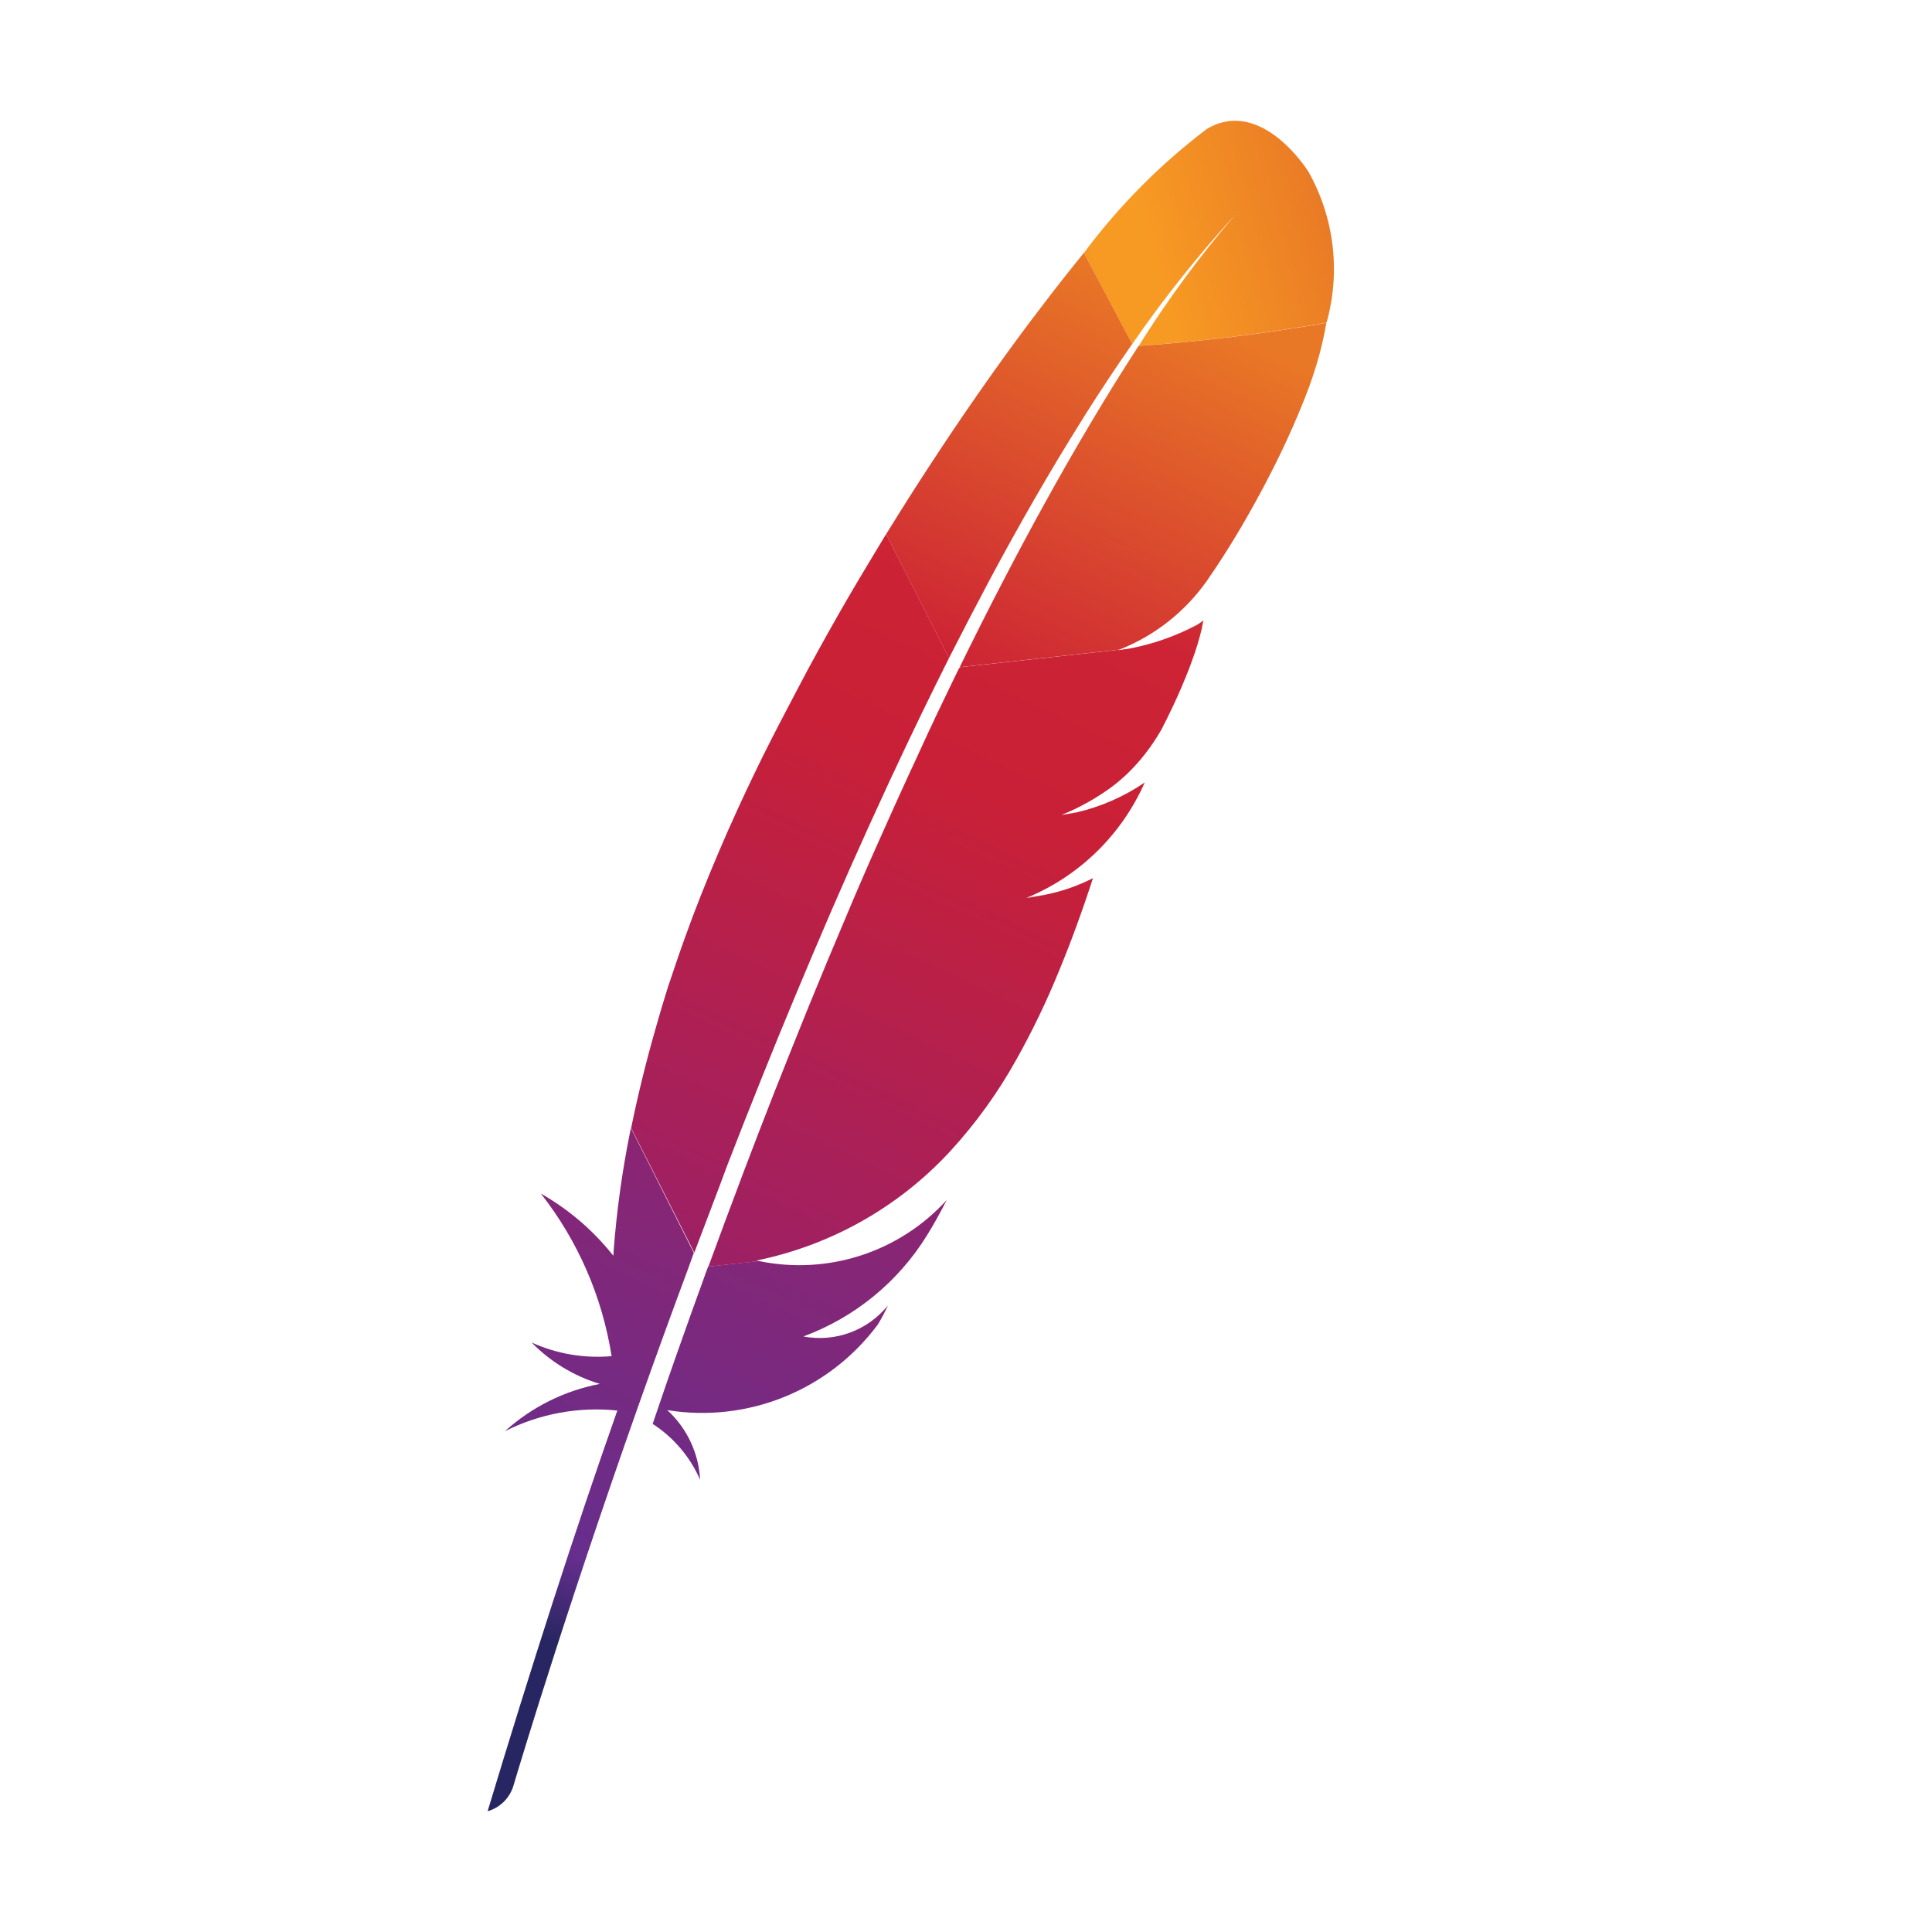
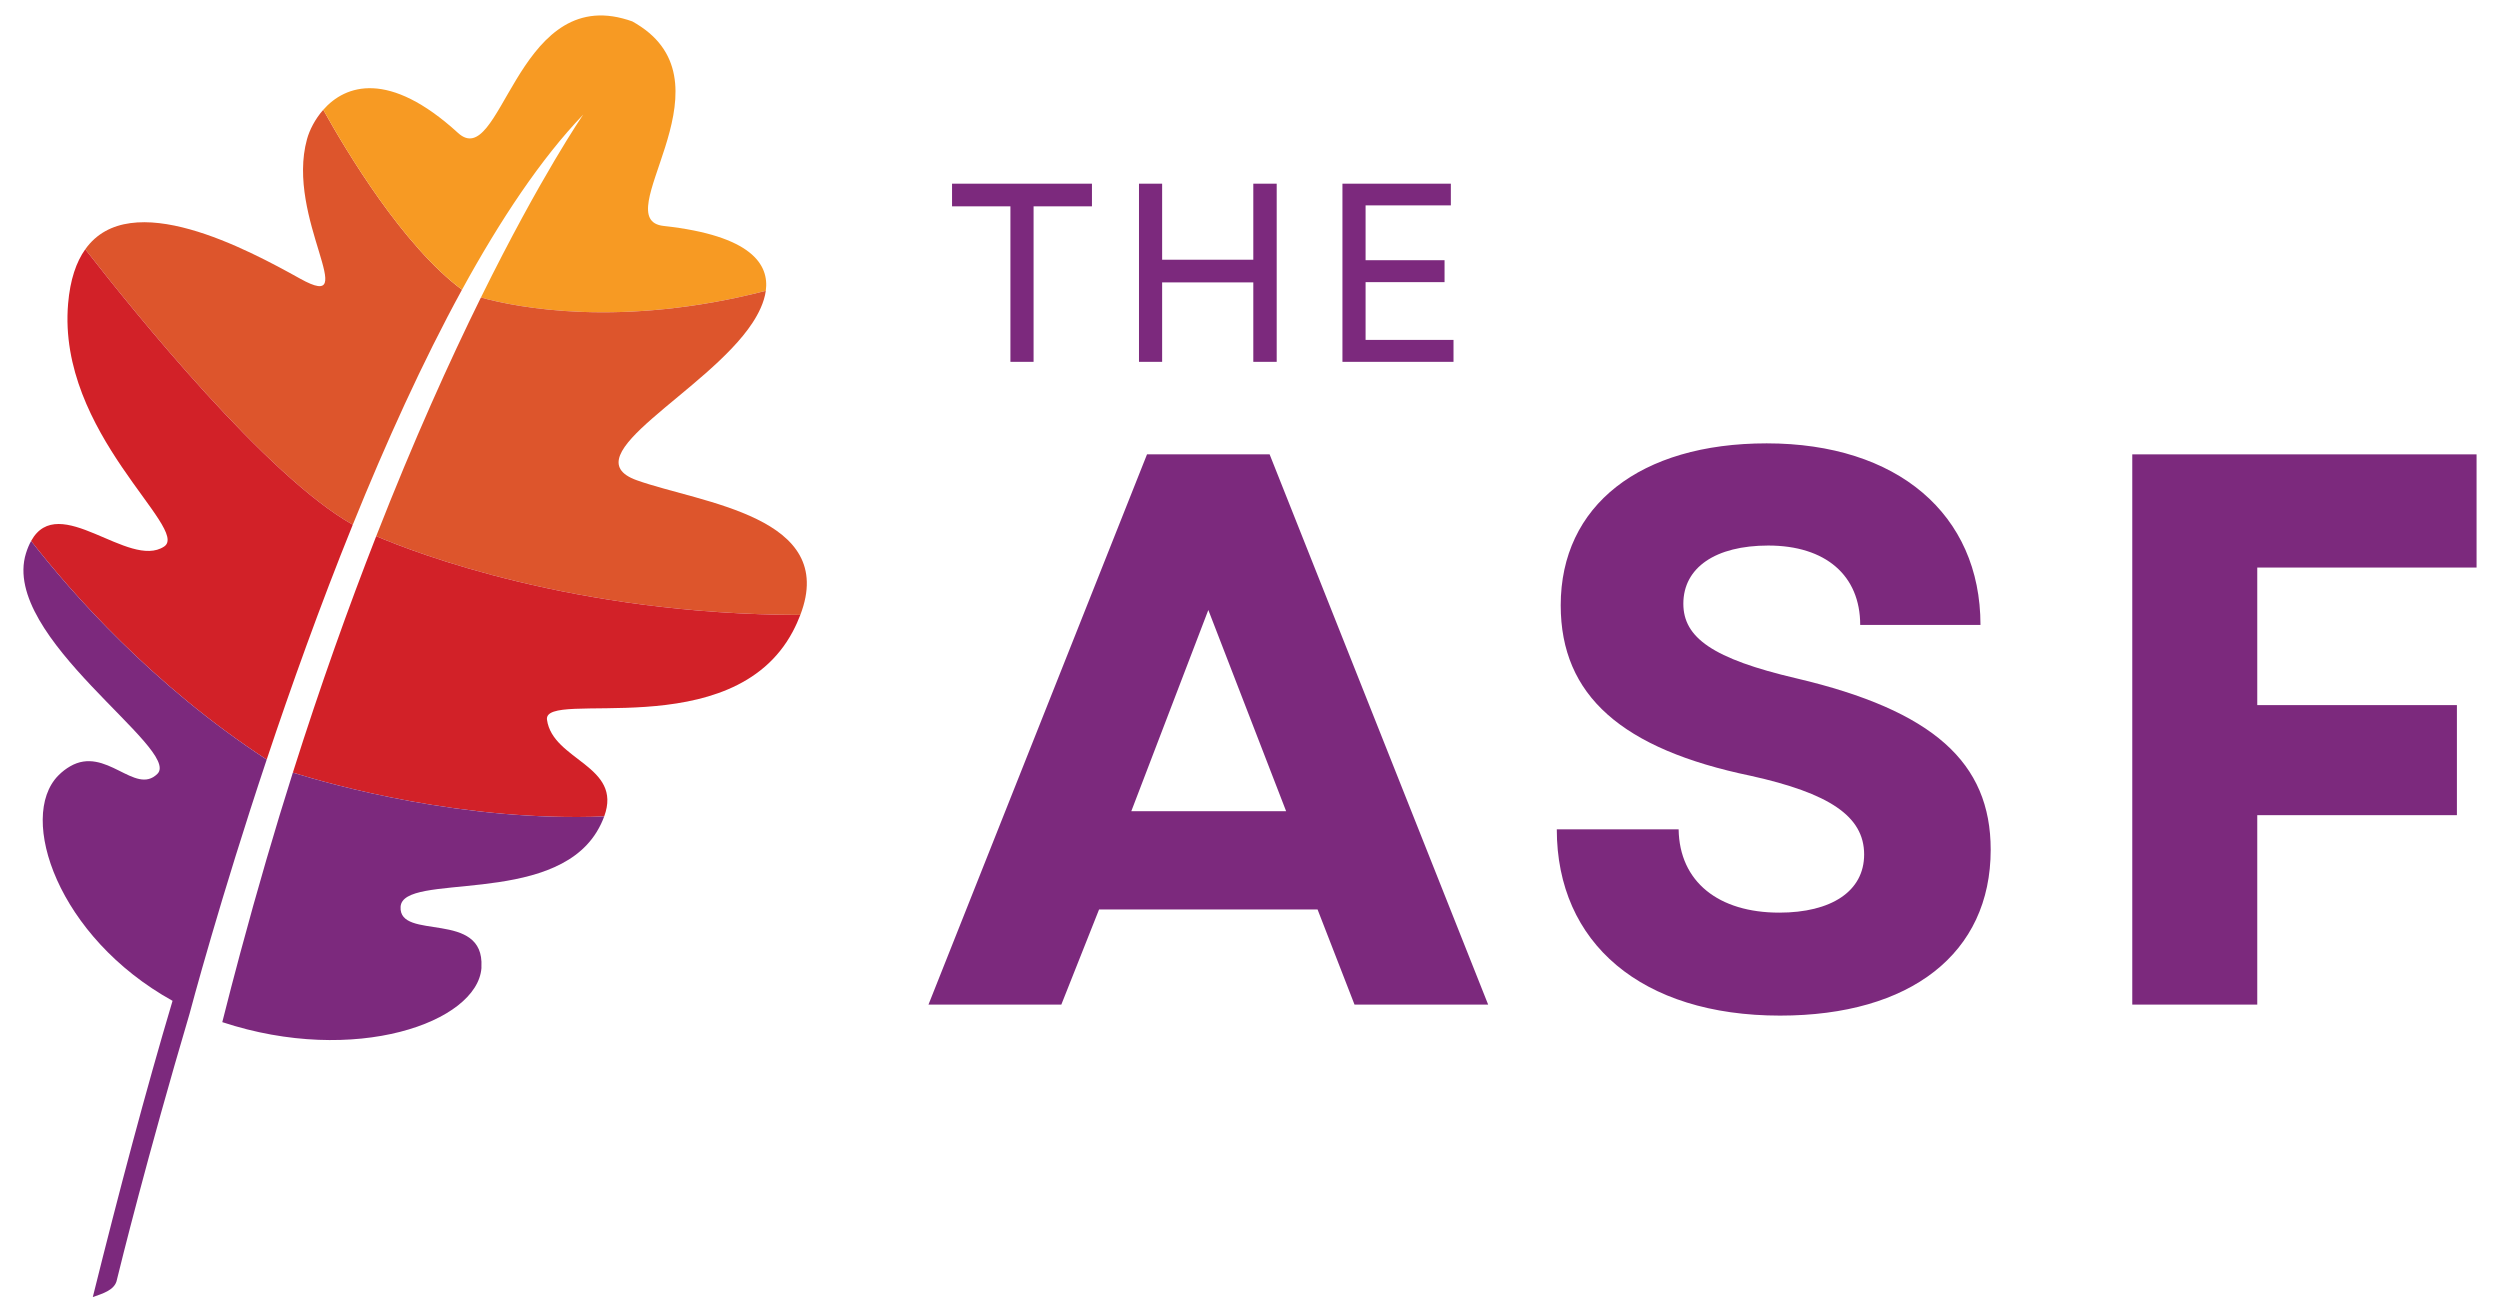
- <svg xmlns="http://www.w3.org/2000/svg" xmlns:xlink="http://www.w3.org/1999/xlink" width="800px" height="800px" viewBox="0 0 32 32">
+ <svg xmlns="http://www.w3.org/2000/svg" id="Layer_1" viewBox="0 0 1000 525">
  <defs>
-     <linearGradient id="a" x1="-5602.682" y1="768.541" x2="-5598.727" y2="763.917" gradientTransform="matrix(0.423, -0.906, -0.906, -0.423, 3082.853, -4748.551)" gradientUnits="userSpaceOnUse">
-       <stop offset="0" stop-color="#f69923" />
-       <stop offset="0.312" stop-color="#f79a23" />
-       <stop offset="0.838" stop-color="#e97826" />
-     </linearGradient>
-     <linearGradient id="b" x1="-5631.952" y1="769.052" x2="-5603.737" y2="769.052" gradientTransform="matrix(0.423, -0.906, -0.906, -0.423, 3082.853, -4748.551)" gradientUnits="userSpaceOnUse">
-       <stop offset="0.323" stop-color="#9e2064" />
-       <stop offset="0.63" stop-color="#c92037" />
-       <stop offset="0.751" stop-color="#cd2335" />
-       <stop offset="1" stop-color="#e97826" />
-     </linearGradient>
-     <linearGradient id="c" x1="-5628.546" y1="766.221" x2="-5611.733" y2="766.221" gradientTransform="matrix(0.423, -0.906, -0.906, -0.423, 3082.853, -4748.551)" gradientUnits="userSpaceOnUse">
-       <stop offset="0" stop-color="#282662" />
-       <stop offset="0.095" stop-color="#662e8d" />
-       <stop offset="0.788" stop-color="#9f2064" />
-       <stop offset="0.949" stop-color="#cd2032" />
-     </linearGradient>
-     <linearGradient id="d" x1="-5630.367" y1="769.316" x2="-5602.152" y2="769.316" xlink:href="#b" />
-     <linearGradient id="e" x1="-5628.31" y1="768.933" x2="-5613.482" y2="768.933" xlink:href="#c" />
-     <linearGradient id="f" x1="-5630.367" y1="766.394" x2="-5602.152" y2="766.394" xlink:href="#b" />
-     <linearGradient id="g" x1="-5632.118" y1="766.539" x2="-5603.902" y2="766.539" xlink:href="#b" />
-     <linearGradient id="h" x1="-5630.367" y1="765.526" x2="-5602.152" y2="765.526" xlink:href="#b" />
-     <linearGradient id="i" x1="-5630.367" y1="765.625" x2="-5602.152" y2="765.625" xlink:href="#b" />
-     <linearGradient id="j" x1="-5614.516" y1="765.645" x2="-5608.28" y2="765.645" xlink:href="#b" />
+     <style>
+       .cls-1 {
+         fill: #7c297d;
+       }
+ 
+       .cls-2 {
+         fill: #f79a23;
+       }
+ 
+       .cls-3 {
+         fill: #dd552c;
+       }
+ 
+       .cls-4 {
+         fill: #d22128;
+       }
+     </style>
  </defs>
-   <path d="M19.993,2.133a10.267,10.267,0,0,0-2.04,2.056l.8,1.51a19.733,19.733,0,0,1,1.708-2.144c.044-.049.068-.072.068-.072l-.068.072a17.865,17.865,0,0,0-1.6,2.174,30.1,30.1,0,0,0,3.111-.385,3.288,3.288,0,0,0-.3-2.5S20.9,1.6,19.993,2.133Z" style="fill:url(#a)" />
-   <path d="M18.638,10.749l.018,0-.115.013-.021.009Z" style="fill:none" />
-   <path d="M17.821,13.455c-.066.015-.132.026-.2.036C17.689,13.481,17.756,13.469,17.821,13.455Z" style="fill:none" />
-   <path d="M12.27,19.524c.009-.023.017-.045.025-.068q.264-.7.523-1.357.291-.741.575-1.436.3-.733.59-1.418.305-.718.6-1.384.24-.542.474-1.049.078-.169.155-.335.153-.329.3-.645.138-.291.274-.57c.03-.062.06-.123.09-.185l.015-.03-.1.011-.078-.154c-.007.015-.015.03-.023.045q-.211.418-.417.845-.119.246-.238.495-.328.689-.645,1.389T13.766,15.1q-.3.7-.594,1.4t-.567,1.387q-.289.72-.562,1.426-.062.159-.123.318-.219.569-.426,1.124l.123.243.11-.012.012-.033Q12.008,20.216,12.27,19.524Z" style="fill:none" />
-   <path d="M17.57,13.5Z" style="fill:none" />
-   <path d="M17.305,14.818l-.315.055h0l.161-.025C17.2,14.839,17.253,14.829,17.305,14.818Z" style="fill:#be202e" />
-   <path d="M17.305,14.818l-.315.055h0l.161-.025C17.2,14.839,17.253,14.829,17.305,14.818Z" style="fill:#be202e;opacity:0.35;isolation:isolate" />
-   <path d="M17.573,13.5h0l.05-.007c.068-.01.135-.022.2-.036l-.248.042Z" style="fill:#be202e" />
-   <path d="M17.573,13.5h0l.05-.007c.068-.01.135-.022.2-.036l-.248.042Z" style="fill:#be202e;opacity:0.35;isolation:isolate" />
-   <path d="M16.394,9.6q.365-.682.739-1.332.388-.674.784-1.305l.046-.075q.392-.62.79-1.191l-.8-1.51-.182.225c-.231.288-.47.6-.716.925-.277.37-.562.764-.851,1.179-.267.383-.538.784-.809,1.2-.231.353-.462.717-.692,1.09l-.026.042L15.718,10.9Q16.052,10.244,16.394,9.6Z" style="fill:url(#b)" />
-   <path d="M11.651,21.192q-.207.568-.415,1.159l-.006.017-.059.167c-.093.266-.175.5-.361,1.049a2.107,2.107,0,0,1,.786.926,1.68,1.68,0,0,0-.544-1.154,3.621,3.621,0,0,0,3.489-1.42,2.791,2.791,0,0,0,.165-.313,1.451,1.451,0,0,1-1.4.513l0,0,0,0a4.059,4.059,0,0,0,2.046-1.672c.111-.178.218-.372.328-.587a3.3,3.3,0,0,1-3.109,1.01l-.842.092C11.7,21.05,11.677,21.121,11.651,21.192Z" style="fill:url(#c)" />
-   <path d="M12.044,19.306q.273-.706.562-1.426.276-.69.567-1.387t.594-1.4q.308-.711.629-1.419t.645-1.389q.118-.248.238-.495.207-.426.417-.845c.007-.015.015-.03.023-.045L14.677,8.847l-.051.083c-.242.4-.484.8-.721,1.216s-.475.844-.7,1.276q-.291.547-.568,1.1l-.11.225c-.227.467-.432.918-.617,1.352q-.315.737-.556,1.406c-.107.293-.2.576-.292.847-.073.232-.142.464-.208.7q-.234.818-.4,1.631L11.5,20.748q.208-.554.426-1.124Z" style="fill:url(#d)" />
-   <path d="M10.435,18.755a16.07,16.07,0,0,0-.272,1.974c0,.023,0,.046-.005.069a4.15,4.15,0,0,0-1.2-1.029,5.825,5.825,0,0,1,1.172,2.693,2.642,2.642,0,0,1-1.325-.226,2.662,2.662,0,0,0,1.13.686,3.247,3.247,0,0,0-1.571.783,3.359,3.359,0,0,1,1.861-.342C9.51,25.389,8.793,27.626,8.076,30a.625.625,0,0,0,.425-.413c.128-.43.976-3.251,2.306-6.959l.115-.318.032-.089q.211-.583.437-1.19l.1-.277,0-.005L10.45,18.684C10.445,18.707,10.439,18.731,10.435,18.755Z" style="fill:url(#e)" />
-   <path d="M15.88,11.078l-.09.185q-.135.279-.274.57-.15.315-.3.645c-.052.111-.1.222-.155.335q-.234.508-.474,1.049-.3.666-.6,1.384-.291.685-.59,1.418-.284.7-.575,1.436-.259.661-.523,1.357c-.009.023-.017.045-.025.068q-.262.693-.529,1.422l-.012.033.842-.092-.05-.009a6,6,0,0,0,3.21-1.807,7.984,7.984,0,0,0,1.1-1.524,13.139,13.139,0,0,0,.706-1.467c.195-.472.382-.982.562-1.536a3.053,3.053,0,0,1-.788.274c-.051.011-.1.021-.156.03s-.107.018-.161.025h0a3.668,3.668,0,0,0,1.962-1.913,3.344,3.344,0,0,1-1.13.495c-.066.015-.132.026-.2.036l-.05.007h0a3.821,3.821,0,0,0,.839-.469c.051-.038.1-.078.148-.12.073-.063.142-.129.208-.2.042-.044.083-.09.123-.138a3.27,3.27,0,0,0,.263-.362c.025-.04.05-.08.074-.122.031-.06.061-.119.09-.178.131-.264.236-.5.319-.706.042-.1.078-.2.109-.288.013-.035.025-.07.036-.1.033-.1.06-.187.081-.265a2.605,2.605,0,0,0,.062-.275h0a1.01,1.01,0,0,1-.109.075,3.965,3.965,0,0,1-1.162.4l.773-.085-.773.085-.018,0-.119.019.021-.009-2.645.29Z" style="fill:url(#f)" />
-   <path d="M18.858,5.73c-.235.361-.492.771-.768,1.236l-.044.074q-.358.6-.759,1.327-.346.626-.719,1.347-.326.629-.672,1.336l2.645-.29A3.216,3.216,0,0,0,19.99,9.62c.089-.128.178-.262.267-.4.272-.424.538-.891.776-1.355a14.074,14.074,0,0,0,.588-1.294,6.8,6.8,0,0,0,.233-.7c.048-.184.086-.358.115-.524A30.152,30.152,0,0,1,18.858,5.73Z" style="fill:url(#g)" />
-   <path d="M17.149,14.848c-.053.009-.107.018-.161.025h0C17.042,14.866,17.1,14.857,17.149,14.848Z" style="fill:#be202e" />
-   <path d="M17.149,14.848c-.053.009-.107.018-.161.025h0C17.042,14.866,17.1,14.857,17.149,14.848Z" style="fill:#be202e;opacity:0.35;isolation:isolate" />
-   <path d="M17.149,14.848c-.053.009-.107.018-.161.025h0C17.042,14.866,17.1,14.857,17.149,14.848Z" style="fill:url(#h)" />
-   <path d="M17.57,13.5l.05-.007-.05.007Z" style="fill:#be202e" />
-   <path d="M17.57,13.5l.05-.007-.05.007Z" style="fill:#be202e;opacity:0.35;isolation:isolate" />
-   <path d="M17.57,13.5l.05-.007-.05.007Z" style="fill:url(#i)" />
-   <path d="M17.572,13.5h0Z" style="fill:#be202e" />
-   <path d="M17.572,13.5h0Z" style="fill:#be202e;opacity:0.35;isolation:isolate" />
-   <path d="M17.572,13.5h0Z" style="fill:url(#j)" />
+   <g>
+     <g>
+       <path class="cls-1" d="M458.804,181.745h49.045l87.413,220.094h-53.455l-14.778-38.045h-87.406l-15.094,38.045h-53.138l87.413-220.094ZM514.454,324.491l-31.124-80.492-30.814,80.492h61.938Z" />
+       <path class="cls-1" d="M622.717,331.722h48.735c.316,21.066,16.036,33.332,40.246,33.332,20.749,0,33.958-8.489,33.958-23.267,0-15.41-14.151-24.526-45.275-31.447-51.57-10.691-76.096-32.066-76.096-68.226,0-39.93,31.756-64.772,82.384-64.772,52.189,0,85.521,28.296,85.521,72.629h-48.109c0-19.807-13.835-31.756-36.786-31.756-21.066,0-33.958,8.806-33.958,23.267,0,13.525,11.633,22.015,45.275,29.871,54.714,12.892,77.664,33.642,77.664,68.542,0,41.505-32.073,66.347-84.262,66.347-55.34,0-89.298-28.929-89.298-74.52Z" />
+       <path class="cls-1" d="M852.909,181.745h137.717v45.275h-87.722v55.023h79.859v44.023h-79.859v75.773h-49.994v-220.094Z" />
+     </g>
+     <g>
+       <path class="cls-3" d="M141.108,209.888c13.187-32.608,27.901-65.152,43.688-93.997-23.567-17.504-46.196-55.249-55.493-71.972-3.339,3.794-5.507,8.163-6.49,11.718-8.759,31.625,22.42,69.814-2.693,55.862-20.924-11.627-68.04-37.089-86.012-11.782,20.128,25.862,72.773,90.93,107.001,110.172Z" />
+       <path class="cls-2" d="M184.796,115.891c15.298-27.949,31.6-52.428,48.502-70.064,0,0-16.858,24.401-40.936,73.181,14.582,4.016,56.112,12.256,113.96-2.686,1.422-10.513-5.645-22.075-40.864-25.946-22.993-2.525,27.598-54.902-9.052-79.674-1.183-.801-2.346-1.508-3.486-2.141-1.229-.441-2.526-.845-3.911-1.205-42.803-11.169-48.735,61.409-65.815,45.807-27.601-25.213-45.023-19.322-53.891-9.244,9.297,16.723,31.926,54.468,55.493,71.972Z" />
+       <path class="cls-4" d="M106.682,303.838c9.663-28.946,21.286-61.466,34.426-93.95-34.227-19.241-86.873-84.309-107.001-110.172-3.593,5.056-6.049,12.108-6.867,21.752-4.389,51.802,49.052,90.153,38.398,97.158-14.092,9.267-42.141-22.261-53.196-2.228,16.023,20.584,48.661,57.777,94.239,87.44Z" />
+       <path class="cls-3" d="M254.756,192.118c-27.059-9.651,28.276-35.533,46.245-62.991,2.299-3.511,4.676-8.049,5.32-12.805-57.848,14.942-99.378,6.702-113.96,2.686-12.465,25.256-26.859,57.084-41.87,95.458,15.634,6.685,79.47,31.379,169.637,31.507,15.16-39.485-39.691-44.699-65.371-53.855Z" />
+       <path class="cls-4" d="M117.137,309.049c15.9,4.955,68.584,19.756,124.537,17.528,7.517-20.352-20.586-22.338-22.875-38.661-1.772-12.63,73.957,10.614,98.323-35.311,1.232-2.323,2.193-4.514,3.006-6.631-90.166-.128-154.002-24.822-169.637-31.507-10.97,28.044-22.255,59.517-33.354,94.583Z" />
+       <path class="cls-1" d="M117.137,309.049c-7.145,22.57-14.193,46.682-21.035,72.164-2.427,9.035-4.825,18.238-7.19,27.643,53.106,17.531,102.009.04,103.666-21.638.013-.172-.019-.3-.008-.465,1.264-22.961-33.15-10.233-32.335-24.038.818-13.906,60.081-.081,78.408-29.895,1.405-2.286,2.321-4.315,3.031-6.244-55.953,2.228-108.637-12.573-124.537-17.528Z" />
+       <path class="cls-1" d="M12.442,216.398c-.774,1.404-1.473,3.026-2.069,4.965-10.292,33.45,62.485,78.385,52.583,88.18-8.925,8.826-20.557-11.344-34.9-3.013-1.572.916-3.168,2.07-4.805,3.75-16.222,16.619-.254,64.496,45.77,90.052-10.74,36.062-21.432,76.352-31.9,118.486,3.797-1.33,8.341-2.663,9.472-6.244,1.698-6.981,12.194-49.463,29.235-107.095,0,0,3.11-11.805,8.804-31.255,5.265-17.985,12.746-42.515,22.048-70.387-45.578-29.663-78.216-66.856-94.239-87.44Z" />
+     </g>
+   </g>
+   <g>
+     <polygon class="cls-1" points="404.167 144.735 413.431 144.735 413.431 82.535 436.779 82.535 436.779 73.473 380.819 73.473 380.819 82.535 404.167 82.535 404.167 144.735" />
+     <polygon class="cls-1" points="464.853 112.958 501.322 112.958 501.322 144.735 510.68 144.735 510.68 73.473 501.322 73.473 501.322 103.89 464.853 103.89 464.853 73.473 455.596 73.473 455.596 144.735 464.853 144.735 464.853 112.958" />
+     <polygon class="cls-1" points="581.403 135.963 546.233 135.963 546.233 112.857 577.821 112.857 577.821 104.085 546.233 104.085 546.233 82.151 580.339 82.151 580.339 73.473 536.976 73.473 536.976 144.735 581.403 144.735 581.403 135.963" />
+   </g>
</svg>
